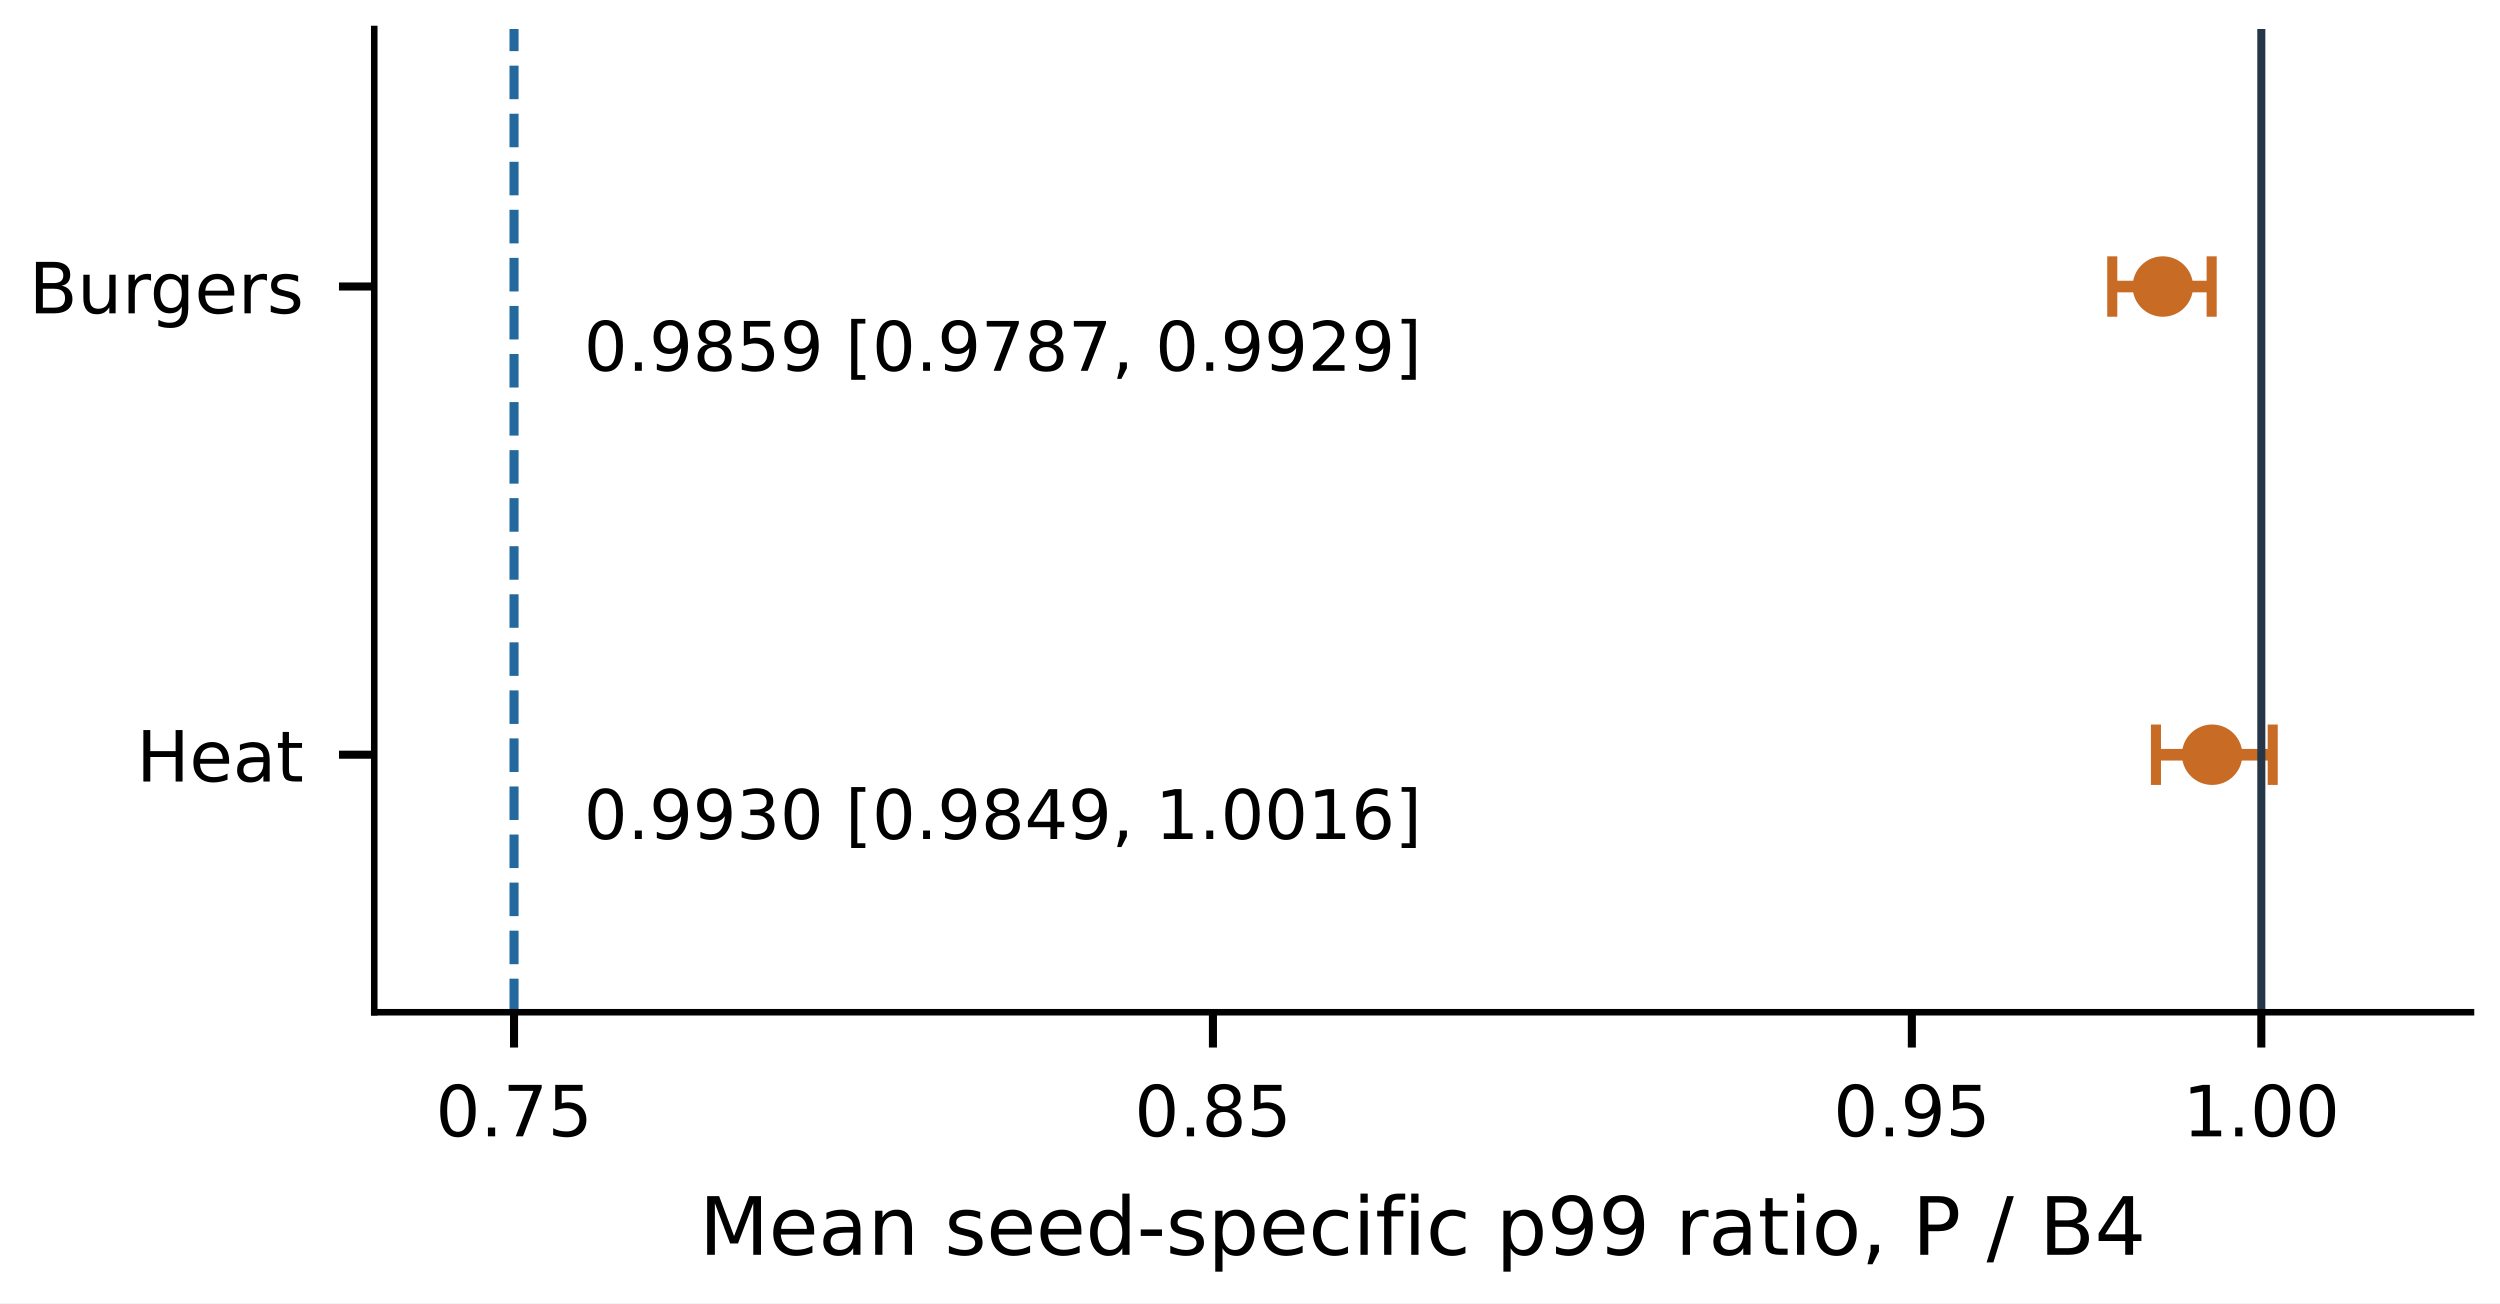
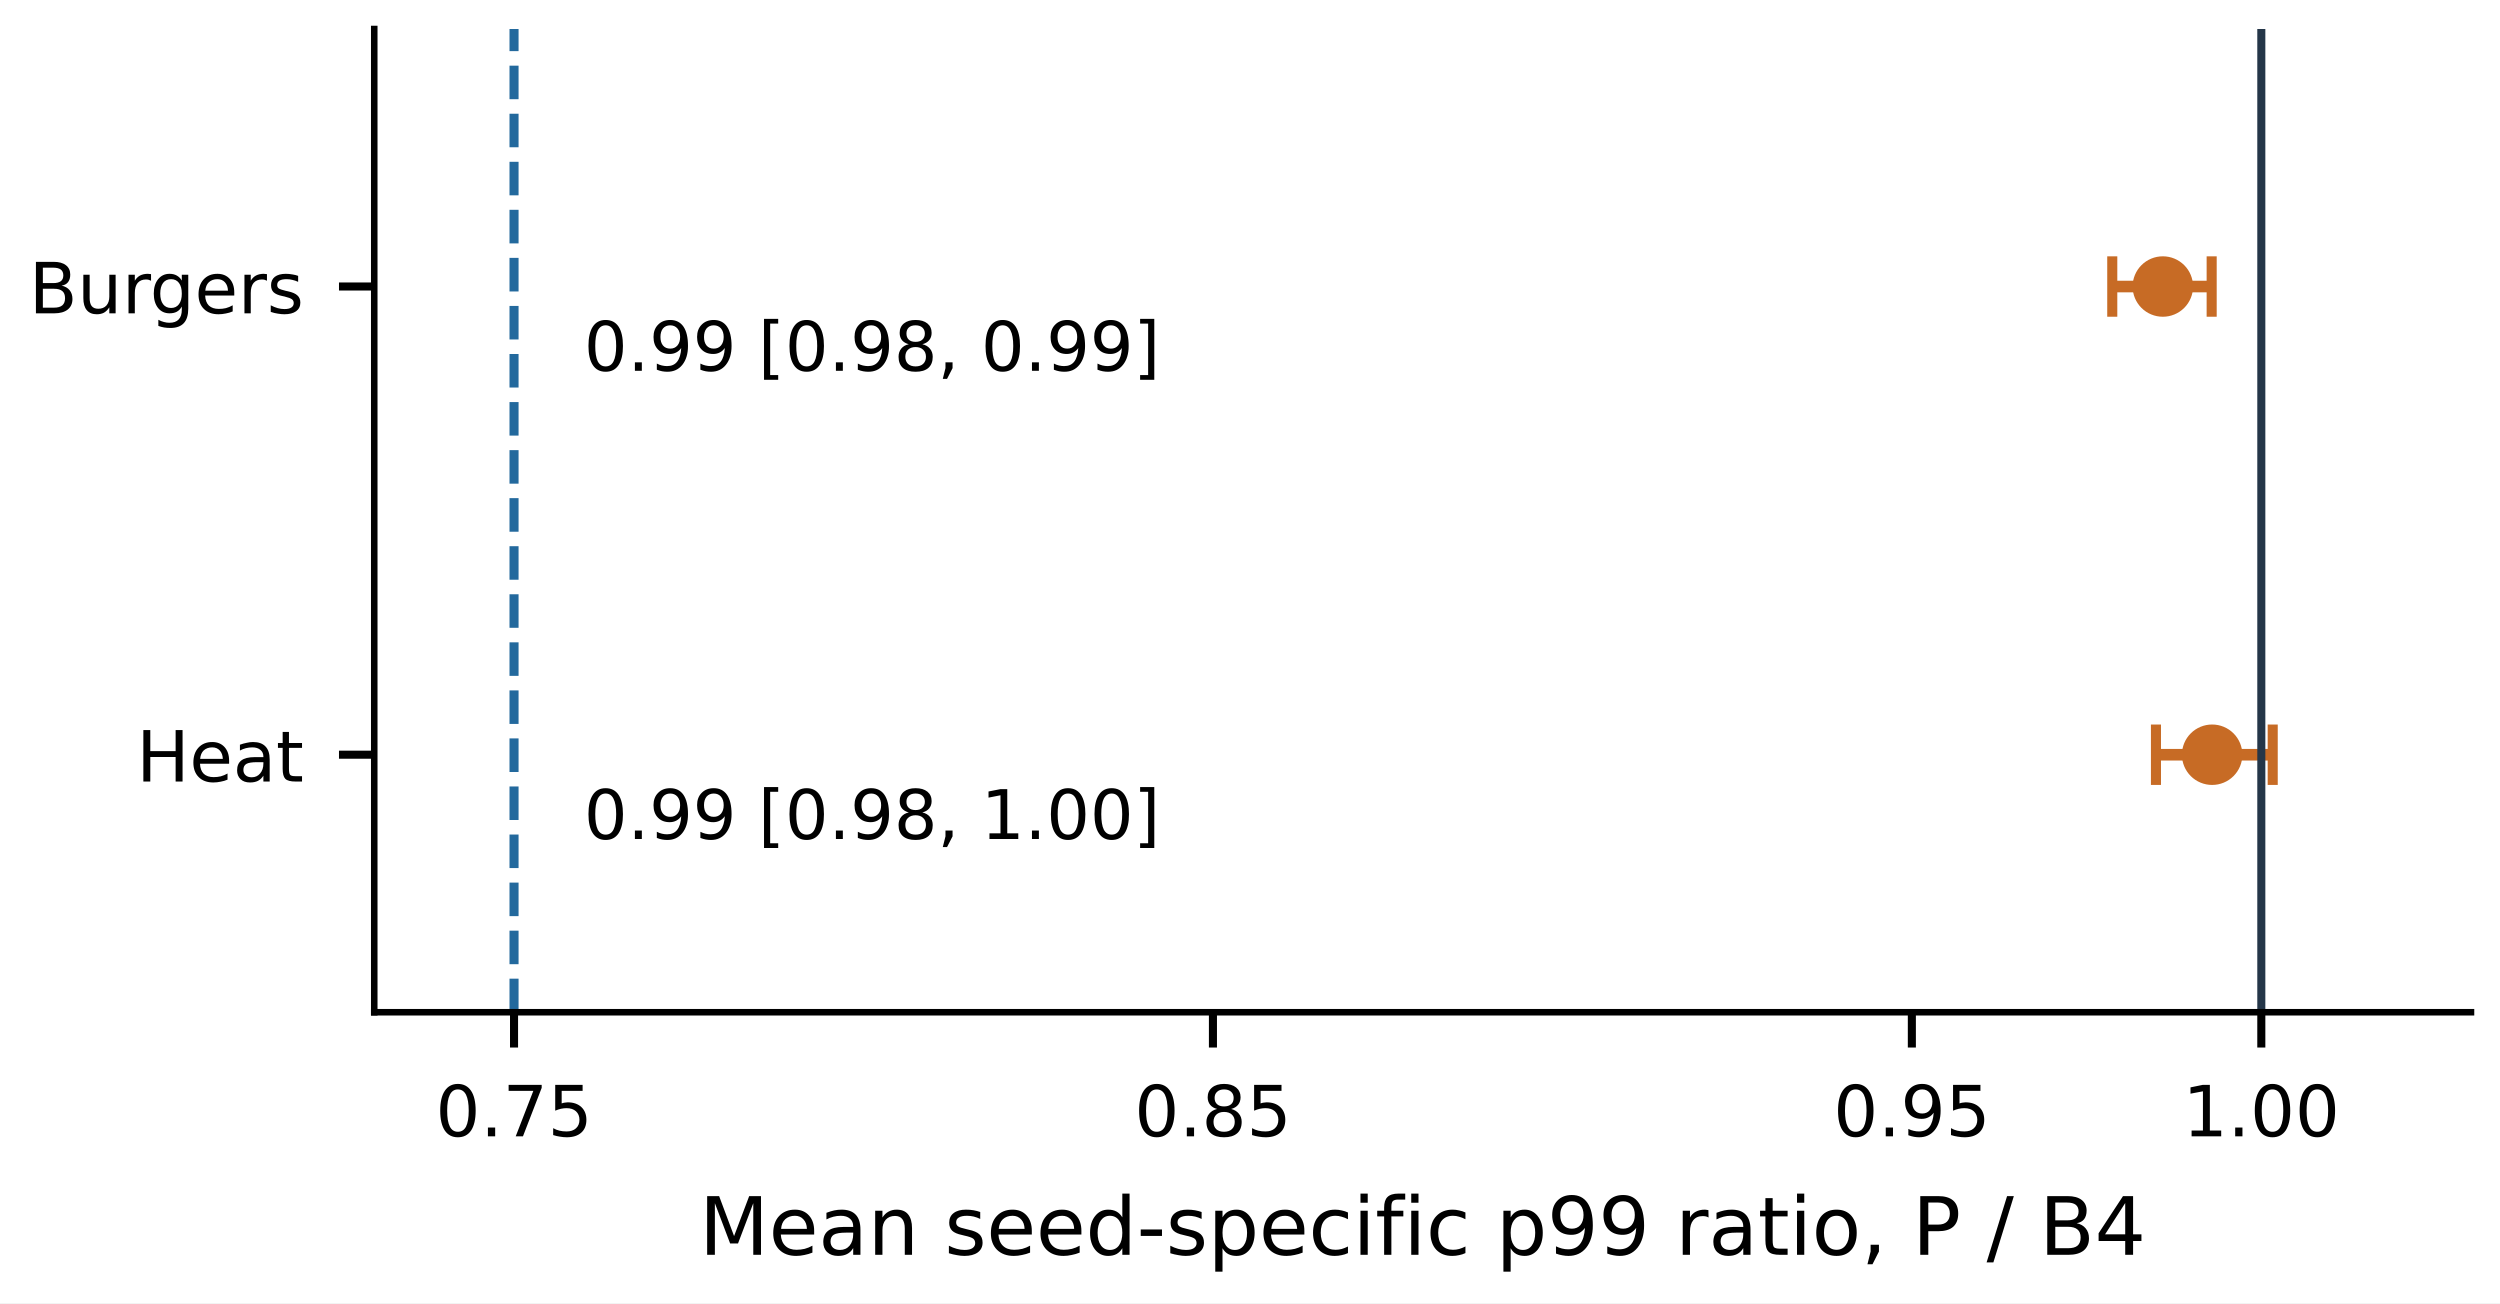
<svg xmlns="http://www.w3.org/2000/svg" xmlns:xlink="http://www.w3.org/1999/xlink" width="248.16pt" height="129.36pt" viewBox="0 0 248.16 129.36" version="1.1">
  <defs>
    <style type="text/css">*{stroke-linejoin: round; stroke-linecap: butt}</style>
  </defs>
  <g id="figure_1">
    <g id="patch_1">
      <path d="M 0 129.36  L 248.16 129.36  L 248.16 0  L 0 0  z " style="fill: #ffffff" />
    </g>
    <g id="axes_1">
      <g id="patch_2">
        <path d="M 37.149 100.479  L 245.28 100.479  L 245.28 2.88  L 37.149 2.88  z " style="fill: #ffffff" />
      </g>
      <g id="matplotlib.axis_1">
        <g id="xtick_1">
          <g id="line2d_1">
            <defs>
-               <path id="m43e797274d" d="M 0 0  L 0 3.5  " style="stroke: #000000; stroke-width: 0.8" />
+               <path id="m436305888e" d="M 0 0  L 0 3.5  " style="stroke: #000000; stroke-width: 0.8" />
            </defs>
            <g>
-               <use xlink:href="#m43e797274d" x="51.025" y="100.479" style="stroke: #000000; stroke-width: 0.8" />
+               <use xlink:href="#m436305888e" x="51.025" y="100.479" style="stroke: #000000; stroke-width: 0.8" />
            </g>
          </g>
          <g id="text_1">
            <text style="font-size: 7px; font-family: 'DejaVu Sans'; text-anchor: middle" x="51.025" y="112.797" transform="rotate(-0 51.02472 112.7973)">0.75</text>
          </g>
        </g>
        <g id="xtick_2">
          <g id="line2d_2">
            <g>
-               <use xlink:href="#m43e797274d" x="120.401" y="100.479" style="stroke: #000000; stroke-width: 0.8" />
+               <use xlink:href="#m436305888e" x="120.401" y="100.479" style="stroke: #000000; stroke-width: 0.8" />
            </g>
          </g>
          <g id="text_2">
            <text style="font-size: 7px; font-family: 'DejaVu Sans'; text-anchor: middle" x="120.401" y="112.797" transform="rotate(-0 120.4014 112.7973)">0.85</text>
          </g>
        </g>
        <g id="xtick_3">
          <g id="line2d_3">
            <g>
-               <use xlink:href="#m43e797274d" x="189.778" y="100.479" style="stroke: #000000; stroke-width: 0.8" />
+               <use xlink:href="#m436305888e" x="189.778" y="100.479" style="stroke: #000000; stroke-width: 0.8" />
            </g>
          </g>
          <g id="text_3">
            <text style="font-size: 7px; font-family: 'DejaVu Sans'; text-anchor: middle" x="189.778" y="112.797" transform="rotate(-0 189.7781 112.7973)">0.95</text>
          </g>
        </g>
        <g id="xtick_4">
          <g id="line2d_4">
            <g>
-               <use xlink:href="#m43e797274d" x="224.467" y="100.479" style="stroke: #000000; stroke-width: 0.8" />
+               <use xlink:href="#m436305888e" x="224.467" y="100.479" style="stroke: #000000; stroke-width: 0.8" />
            </g>
          </g>
          <g id="text_4">
            <text style="font-size: 7px; font-family: 'DejaVu Sans'; text-anchor: middle" x="224.467" y="112.797" transform="rotate(-0 224.4665 112.7973)">1.00</text>
          </g>
        </g>
        <g id="text_5">
          <text style="font-size: 8px; font-family: 'DejaVu Sans'; text-anchor: middle" x="141.214" y="124.558" transform="rotate(-0 141.2144 124.5576)">Mean seed-specific p99 ratio, P / B4</text>
        </g>
      </g>
      <g id="matplotlib.axis_2">
        <g id="ytick_1">
          <g id="line2d_5">
            <defs>
-               <path id="m069abfd44b" d="M 0 0  L -3.5 0  " style="stroke: #000000; stroke-width: 0.8" />
+               <path id="m460b934f01" d="M 0 0  L -3.5 0  " style="stroke: #000000; stroke-width: 0.8" />
            </defs>
            <g>
-               <use xlink:href="#m069abfd44b" x="37.149" y="28.442" style="stroke: #000000; stroke-width: 0.8" />
+               <use xlink:href="#m460b934f01" x="37.149" y="28.442" style="stroke: #000000; stroke-width: 0.8" />
            </g>
          </g>
          <g id="text_6">
            <text style="font-size: 7px; font-family: 'DejaVu Sans'; text-anchor: end" x="30.149" y="31.101" transform="rotate(-0 30.14937 31.1008)">Burgers</text>
          </g>
        </g>
        <g id="ytick_2">
          <g id="line2d_6">
            <g>
-               <use xlink:href="#m069abfd44b" x="37.149" y="74.917" style="stroke: #000000; stroke-width: 0.8" />
+               <use xlink:href="#m460b934f01" x="37.149" y="74.917" style="stroke: #000000; stroke-width: 0.8" />
            </g>
          </g>
          <g id="text_7">
            <text style="font-size: 7px; font-family: 'DejaVu Sans'; text-anchor: end" x="30.149" y="77.576" transform="rotate(-0 30.14937 77.57646)">Heat</text>
          </g>
        </g>
      </g>
      <g id="LineCollection_1">
-         <path d="M 209.672 28.442  L 219.539 28.442  " clip-path="url(#pa075517d21)" style="fill: none; stroke: #c76b25; stroke-width: 1.15" />
+         <path d="M 209.672 28.442  L 219.539 28.442  " clip-path="url(#p47a1b8b2c1)" style="fill: none; stroke: #c76b25; stroke-width: 1.15" />
      </g>
      <g id="line2d_7">
        <defs>
-           <path id="m75f1a59b28" d="M 0 3  L 0 -3  " style="stroke: #c76b25" />
+           <path id="m138ccdb5d6" d="M 0 3  L 0 -3  " style="stroke: #c76b25" />
        </defs>
-         <g clip-path="url(#pa075517d21)">
-           <use xlink:href="#m75f1a59b28" x="209.672" y="28.442" style="fill: #c76b25; stroke: #c76b25" />
+         <g clip-path="url(#p47a1b8b2c1)">
+           <use xlink:href="#m138ccdb5d6" x="209.672" y="28.442" style="fill: #c76b25; stroke: #c76b25" />
        </g>
      </g>
      <g id="line2d_8">
-         <g clip-path="url(#pa075517d21)">
-           <use xlink:href="#m75f1a59b28" x="219.539" y="28.442" style="fill: #c76b25; stroke: #c76b25" />
+         <g clip-path="url(#p47a1b8b2c1)">
+           <use xlink:href="#m138ccdb5d6" x="219.539" y="28.442" style="fill: #c76b25; stroke: #c76b25" />
        </g>
      </g>
      <g id="LineCollection_2">
-         <path d="M 214.009 74.917  L 225.598 74.917  " clip-path="url(#pa075517d21)" style="fill: none; stroke: #c76b25; stroke-width: 1.15" />
+         <path d="M 214.009 74.917  L 225.598 74.917  " clip-path="url(#p47a1b8b2c1)" style="fill: none; stroke: #c76b25; stroke-width: 1.15" />
      </g>
      <g id="line2d_9">
-         <g clip-path="url(#pa075517d21)">
-           <use xlink:href="#m75f1a59b28" x="214.009" y="74.917" style="fill: #c76b25; stroke: #c76b25" />
+         <g clip-path="url(#p47a1b8b2c1)">
+           <use xlink:href="#m138ccdb5d6" x="214.009" y="74.917" style="fill: #c76b25; stroke: #c76b25" />
        </g>
      </g>
      <g id="line2d_10">
-         <g clip-path="url(#pa075517d21)">
-           <use xlink:href="#m75f1a59b28" x="225.598" y="74.917" style="fill: #c76b25; stroke: #c76b25" />
+         <g clip-path="url(#p47a1b8b2c1)">
+           <use xlink:href="#m138ccdb5d6" x="225.598" y="74.917" style="fill: #c76b25; stroke: #c76b25" />
        </g>
      </g>
      <g id="line2d_11">
-         <path d="M 51.025 100.479  L 51.025 2.88  " clip-path="url(#pa075517d21)" style="fill: none; stroke-dasharray: 3.33,1.44; stroke-dashoffset: 0; stroke: #23699d; stroke-width: 0.9" />
+         <path d="M 51.025 100.479  L 51.025 2.88  " clip-path="url(#p47a1b8b2c1)" style="fill: none; stroke-dasharray: 3.33,1.44; stroke-dashoffset: 0; stroke: #23699d; stroke-width: 0.9" />
      </g>
      <g id="line2d_12">
-         <path d="M 224.467 100.479  L 224.467 2.88  " clip-path="url(#pa075517d21)" style="fill: none; stroke: #243648; stroke-width: 0.8; stroke-linecap: square" />
+         <path d="M 224.467 100.479  L 224.467 2.88  " clip-path="url(#p47a1b8b2c1)" style="fill: none; stroke: #243648; stroke-width: 0.8; stroke-linecap: square" />
      </g>
      <g id="line2d_13">
        <defs>
-           <path id="m8b2d4bb6e9" d="M 0 2.5  C 0.663 2.5 1.299 2.237 1.768 1.768  C 2.237 1.299 2.5 0.663 2.5 0  C 2.5 -0.663 2.237 -1.299 1.768 -1.768  C 1.299 -2.237 0.663 -2.5 0 -2.5  C -0.663 -2.5 -1.299 -2.237 -1.768 -1.768  C -2.237 -1.299 -2.5 -0.663 -2.5 0  C -2.5 0.663 -2.237 1.299 -1.768 1.768  C -1.299 2.237 -0.663 2.5 0 2.5  z " style="stroke: #c76b25" />
+           <path id="me7cf73b427" d="M 0 2.5  C 0.663 2.5 1.299 2.237 1.768 1.768  C 2.237 1.299 2.5 0.663 2.5 0  C 2.5 -0.663 2.237 -1.299 1.768 -1.768  C 1.299 -2.237 0.663 -2.5 0 -2.5  C -0.663 -2.5 -1.299 -2.237 -1.768 -1.768  C -2.237 -1.299 -2.5 -0.663 -2.5 0  C -2.5 0.663 -2.237 1.299 -1.768 1.768  C -1.299 2.237 -0.663 2.5 0 2.5  z " style="stroke: #c76b25" />
        </defs>
-         <g clip-path="url(#pa075517d21)">
-           <use xlink:href="#m8b2d4bb6e9" x="214.692" y="28.442" style="fill: #c76b25; stroke: #c76b25" />
+         <g clip-path="url(#p47a1b8b2c1)">
+           <use xlink:href="#me7cf73b427" x="214.692" y="28.442" style="fill: #c76b25; stroke: #c76b25" />
        </g>
      </g>
      <g id="line2d_14">
-         <g clip-path="url(#pa075517d21)">
-           <use xlink:href="#m8b2d4bb6e9" x="219.586" y="74.917" style="fill: #c76b25; stroke: #c76b25" />
+         <g clip-path="url(#p47a1b8b2c1)">
+           <use xlink:href="#me7cf73b427" x="219.586" y="74.917" style="fill: #c76b25; stroke: #c76b25" />
        </g>
      </g>
      <g id="patch_3">
        <path d="M 37.149 100.479  L 37.149 2.88  " style="fill: none; stroke: #000000; stroke-width: 0.65; stroke-linejoin: miter; stroke-linecap: square" />
      </g>
      <g id="patch_4">
        <path d="M 37.149 100.479  L 245.28 100.479  " style="fill: none; stroke: #000000; stroke-width: 0.65; stroke-linejoin: miter; stroke-linecap: square" />
      </g>
      <g id="text_8">
-         <text style="font-size: 6.8px; font-family: 'DejaVu Sans'; text-anchor: start" x="57.962" y="36.807" transform="rotate(-0 57.96239 36.80723)">0.9859 [0.9787, 0.9929]</text>
+         <text style="font-size: 6.8px; font-family: 'DejaVu Sans'; text-anchor: start" x="57.962" y="36.807" transform="rotate(-0 57.96239 36.80723)">0.99 [0.98, 0.99]</text>
      </g>
      <g id="text_9">
-         <text style="font-size: 6.8px; font-family: 'DejaVu Sans'; text-anchor: start" x="57.962" y="83.283" transform="rotate(-0 57.96239 83.2829)">0.9930 [0.9849, 1.0016]</text>
+         <text style="font-size: 6.8px; font-family: 'DejaVu Sans'; text-anchor: start" x="57.962" y="83.283" transform="rotate(-0 57.96239 83.2829)">0.99 [0.98, 1.00]</text>
      </g>
    </g>
  </g>
  <defs>
-     <clipPath id="pa075517d21">
+     <clipPath id="p47a1b8b2c1">
      <rect x="37.149" y="2.88" width="208.13" height="97.599" />
    </clipPath>
  </defs>
</svg>
